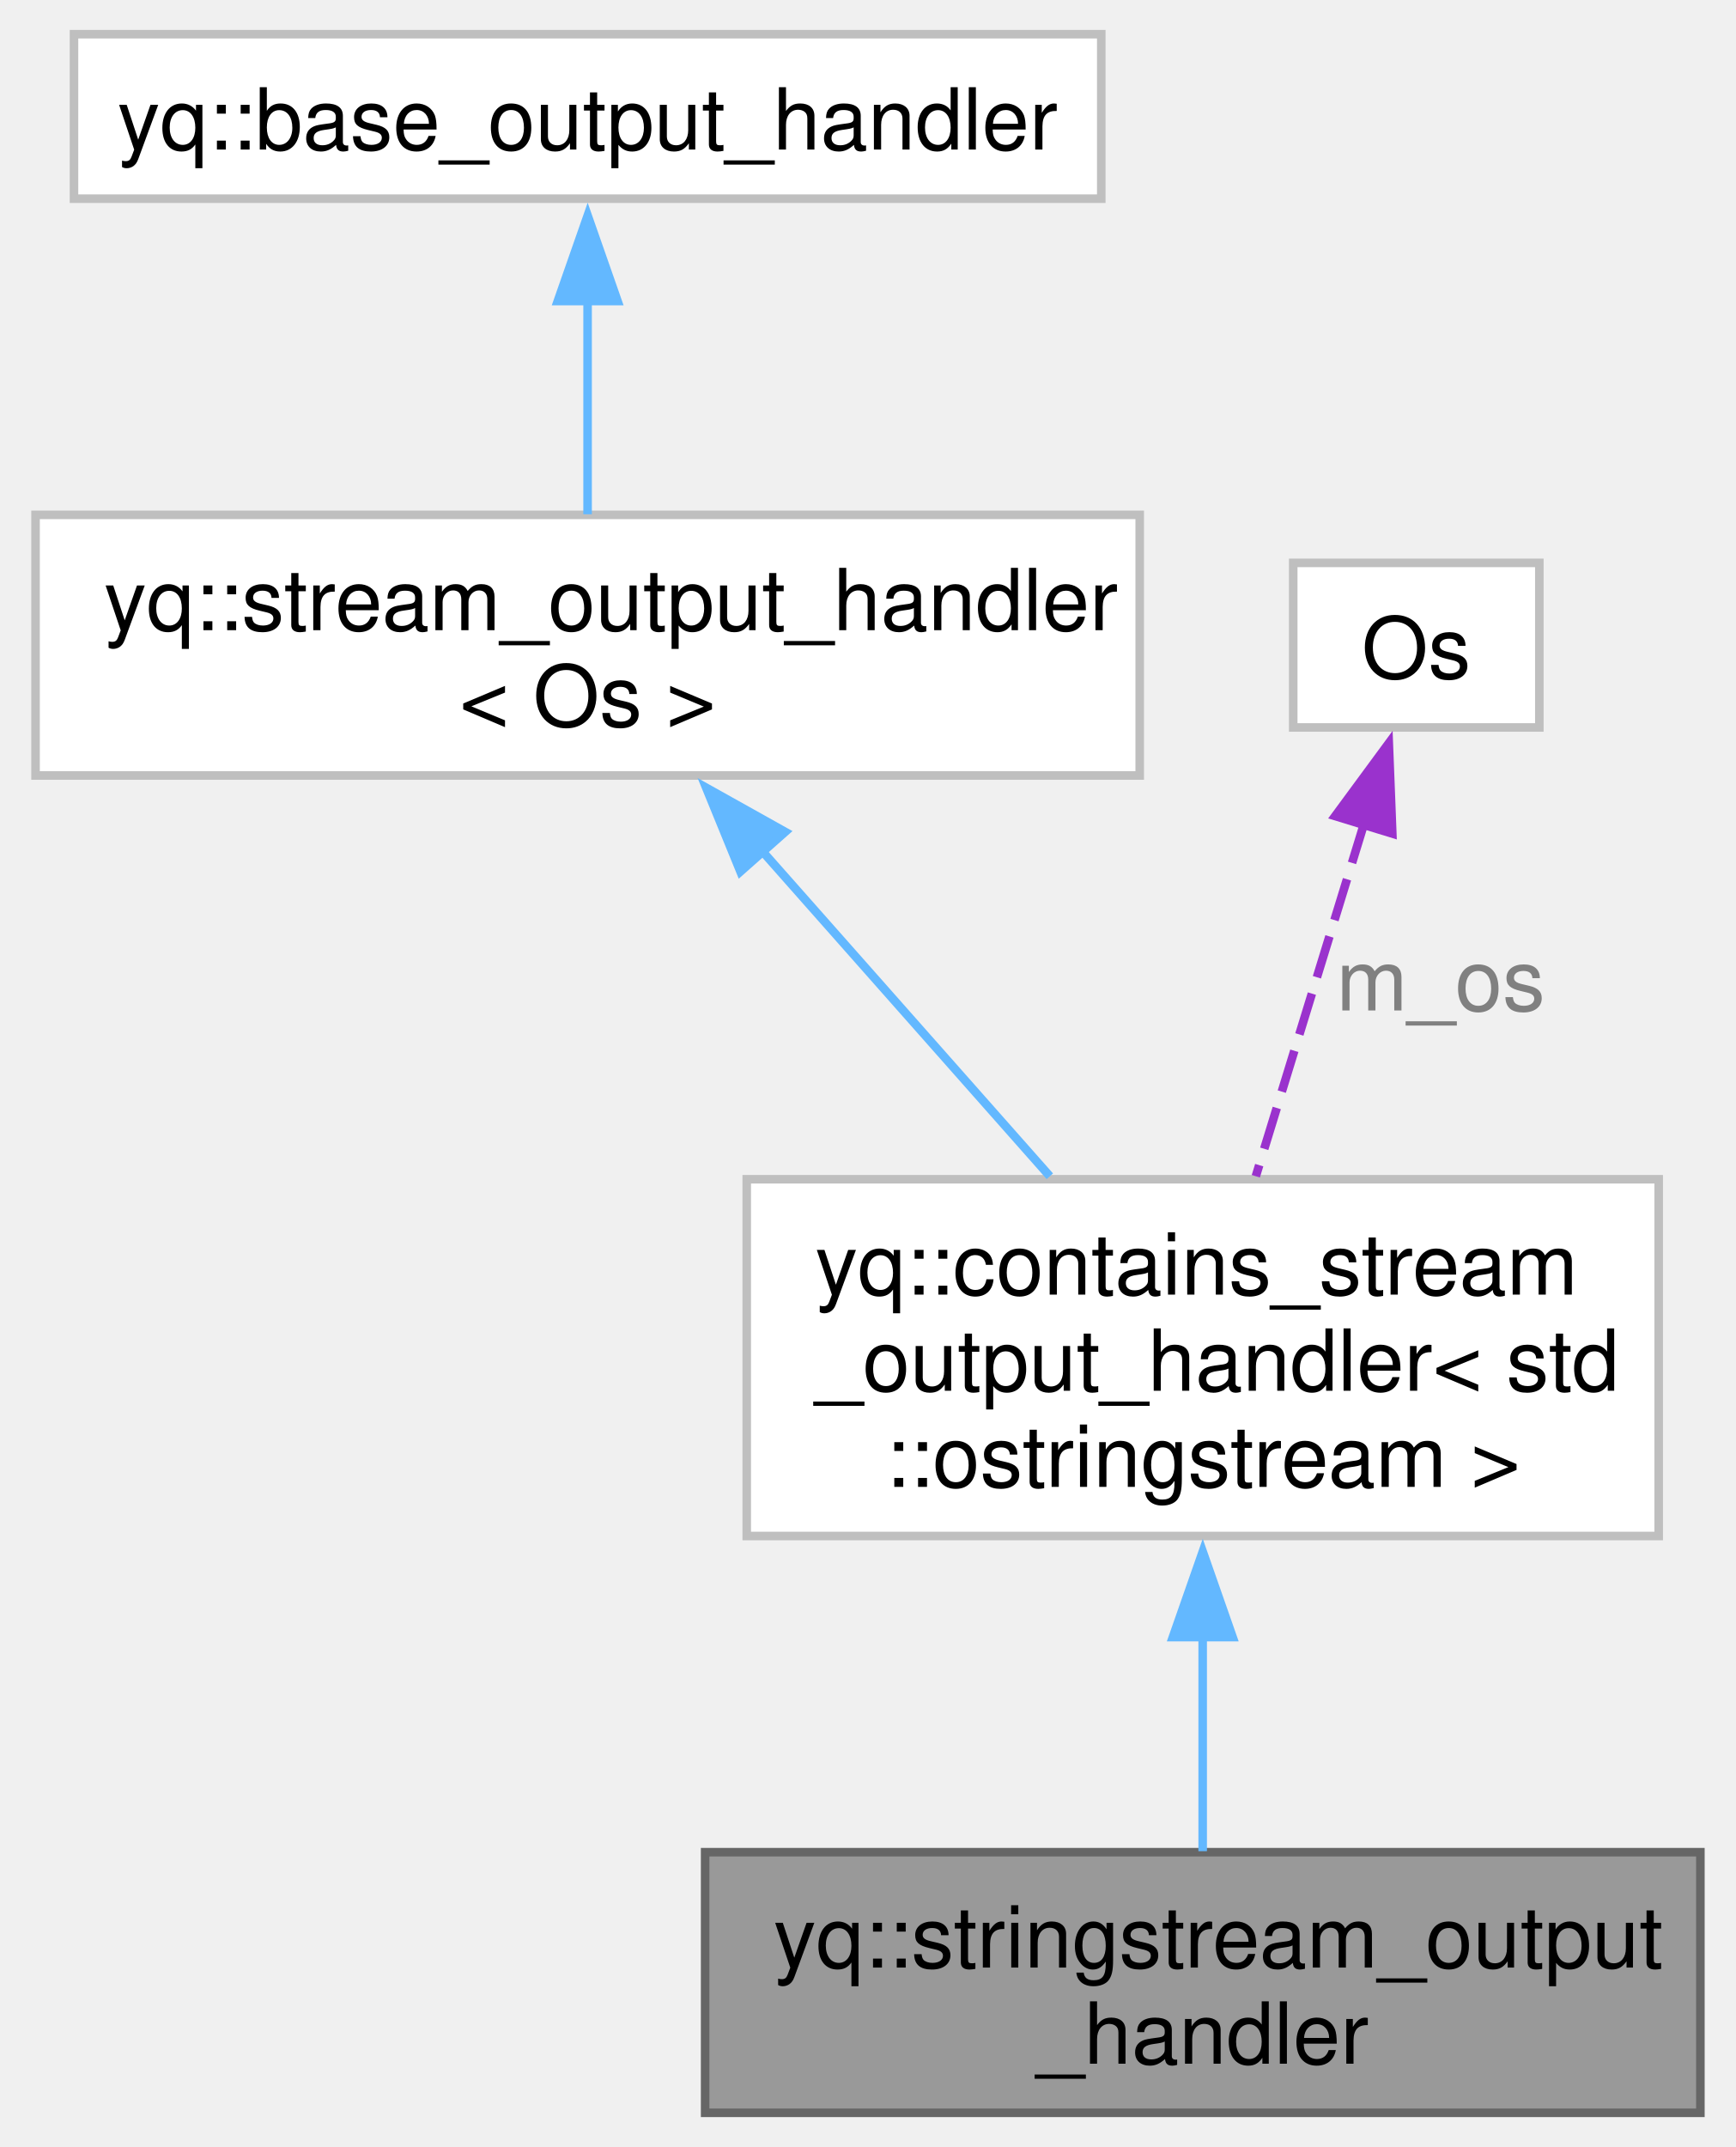
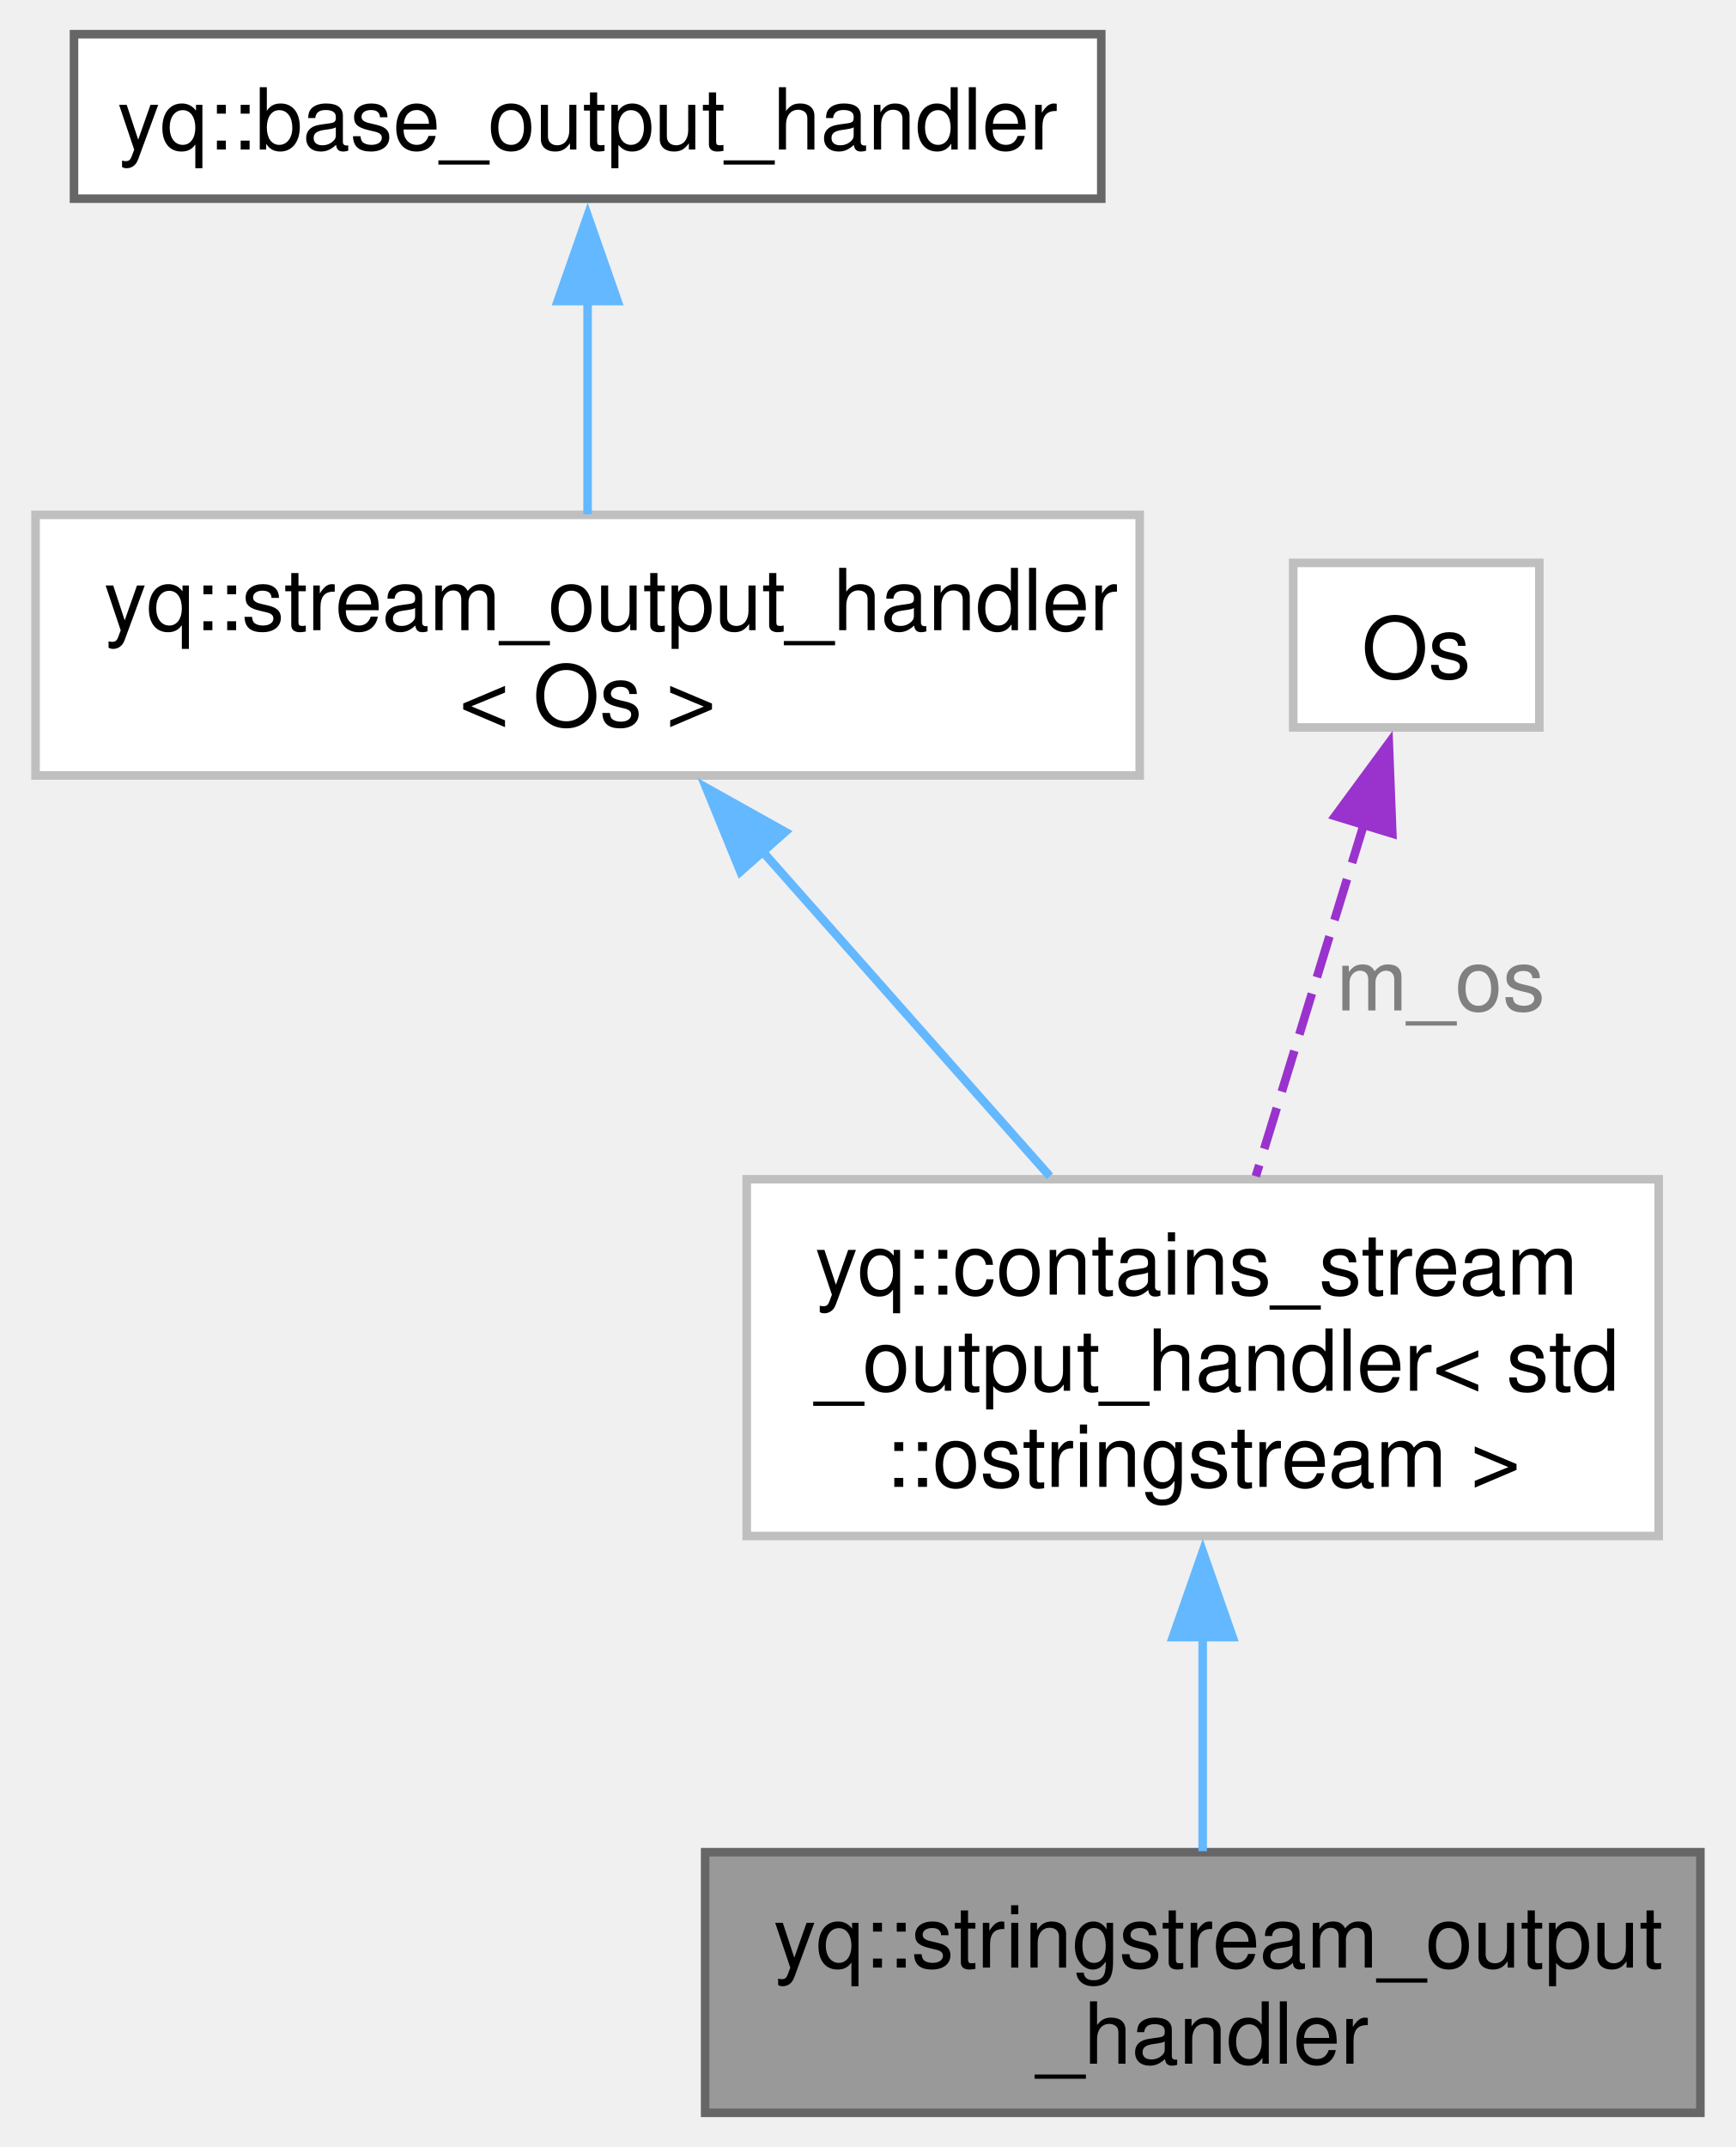
<svg xmlns="http://www.w3.org/2000/svg" xmlns:xlink="http://www.w3.org/1999/xlink" width="203pt" height="251pt" viewBox="0.00 0.00 202.88 251.25">
  <g id="graph0" class="graph" transform="scale(1 1) rotate(0) translate(4 247.25)">
    <g id="Node000001" class="node">
      <g id="a_Node000001">
        <a xlink:title=" ">
          <polygon fill="#999999" stroke="#666666" points="194.88,-30.5 78.38,-30.5 78.38,0 194.88,0 194.88,-30.5" />
          <text text-anchor="start" x="86.38" y="-17" font-family="Helvetica,sans-Serif" font-size="10.00">yq::stringstream_output</text>
          <text text-anchor="middle" x="136.62" y="-5.75" font-family="Helvetica,sans-Serif" font-size="10.00">_handler</text>
        </a>
      </g>
    </g>
    <g id="Node000002" class="node">
      <g id="a_Node000002">
        <a xlink:href="classyq_1_1contains__stream__output__handler.html" target="_top" xlink:title=" ">
          <polygon fill="white" stroke="#bfbfbf" points="190,-109.25 83.25,-109.25 83.25,-67.5 190,-67.5 190,-109.25" />
          <text text-anchor="start" x="91.25" y="-95.75" font-family="Helvetica,sans-Serif" font-size="10.00">yq::contains_stream</text>
          <text text-anchor="start" x="91.25" y="-84.5" font-family="Helvetica,sans-Serif" font-size="10.00">_output_handler&lt; std</text>
          <text text-anchor="middle" x="136.62" y="-73.25" font-family="Helvetica,sans-Serif" font-size="10.00">::ostringstream &gt;</text>
        </a>
      </g>
    </g>
    <g id="edge1_Node000001_Node000002" class="edge">
      <g id="a_edge1_Node000001_Node000002">
        <a xlink:title=" ">
          <path fill="none" stroke="#63b8ff" d="M136.62,-55.95C136.62,-47.11 136.62,-37.92 136.62,-30.62" />
          <polygon fill="#63b8ff" stroke="#63b8ff" points="133.13,-55.67 136.63,-65.67 140.13,-55.67 133.13,-55.67" />
        </a>
      </g>
    </g>
    <g id="Node000003" class="node">
      <g id="a_Node000003">
        <a xlink:href="classyq_1_1stream__output__handler.html" target="_top" xlink:title=" ">
          <polygon fill="white" stroke="#bfbfbf" points="129.25,-187 0,-187 0,-156.5 129.25,-156.5 129.25,-187" />
          <text text-anchor="start" x="8" y="-173.5" font-family="Helvetica,sans-Serif" font-size="10.00">yq::stream_output_handler</text>
          <text text-anchor="middle" x="64.62" y="-162.25" font-family="Helvetica,sans-Serif" font-size="10.00">&lt; Os &gt;</text>
        </a>
      </g>
    </g>
    <g id="edge2_Node000002_Node000003" class="edge">
      <g id="a_edge2_Node000002_Node000003">
        <a xlink:title=" ">
          <path fill="none" stroke="#63b8ff" d="M85.09,-147.62C95.69,-135.64 108.52,-121.14 118.73,-109.6" />
          <polygon fill="#63b8ff" stroke="#63b8ff" points="82.51,-145.26 78.5,-155.07 87.75,-149.9 82.51,-145.26" />
        </a>
      </g>
    </g>
    <g id="Node000004" class="node">
      <g id="a_Node000004">
-         <a xlink:href="classyq_1_1base__output__handler.html" target="_top" xlink:title=" ">
-           <polygon fill="white" stroke="#bfbfbf" points="124.75,-243.25 4.5,-243.25 4.5,-224 124.75,-224 124.75,-243.25" />
+         <a xlink:href="classyq_1_1base__output__handler.html" target="_top" xlink:title="Contains an object(reference) for output, managed and synchronized by yq::logger_core.">
+           <polygon fill="white" stroke="#666666" points="124.75,-243.25 4.5,-243.25 4.5,-224 124.75,-224 124.75,-243.25" />
          <text text-anchor="middle" x="64.62" y="-229.75" font-family="Helvetica,sans-Serif" font-size="10.00">yq::base_output_handler</text>
        </a>
      </g>
    </g>
    <g id="edge3_Node000003_Node000004" class="edge">
      <g id="a_edge3_Node000003_Node000004">
        <a xlink:title=" ">
          <path fill="none" stroke="#63b8ff" d="M64.62,-212.19C64.62,-203.93 64.62,-194.59 64.62,-187.07" />
          <polygon fill="#63b8ff" stroke="#63b8ff" points="61.13,-212.02 64.63,-222.02 68.13,-212.02 61.13,-212.02" />
        </a>
      </g>
    </g>
    <g id="Node000005" class="node">
      <g id="a_Node000005">
        <a xlink:title=" ">
          <polygon fill="white" stroke="#bfbfbf" points="176.03,-181.38 147.22,-181.38 147.22,-162.12 176.03,-162.12 176.03,-181.38" />
          <text text-anchor="middle" x="161.62" y="-167.88" font-family="Helvetica,sans-Serif" font-size="10.00">Os</text>
        </a>
      </g>
    </g>
    <g id="edge4_Node000002_Node000005" class="edge">
      <g id="a_edge4_Node000002_Node000005">
        <a xlink:title=" ">
          <path fill="none" stroke="#9a32cd" stroke-dasharray="5,2" d="M155.57,-151.05C151.71,-138.49 146.73,-122.26 142.84,-109.6" />
          <polygon fill="#9a32cd" stroke="#9a32cd" points="152.13,-151.75 158.41,-160.28 158.82,-149.7 152.13,-151.75" />
        </a>
      </g>
      <text text-anchor="middle" x="164.49" y="-129" font-family="Helvetica,sans-Serif" font-size="10.00" fill="grey"> m_os</text>
    </g>
  </g>
</svg>
